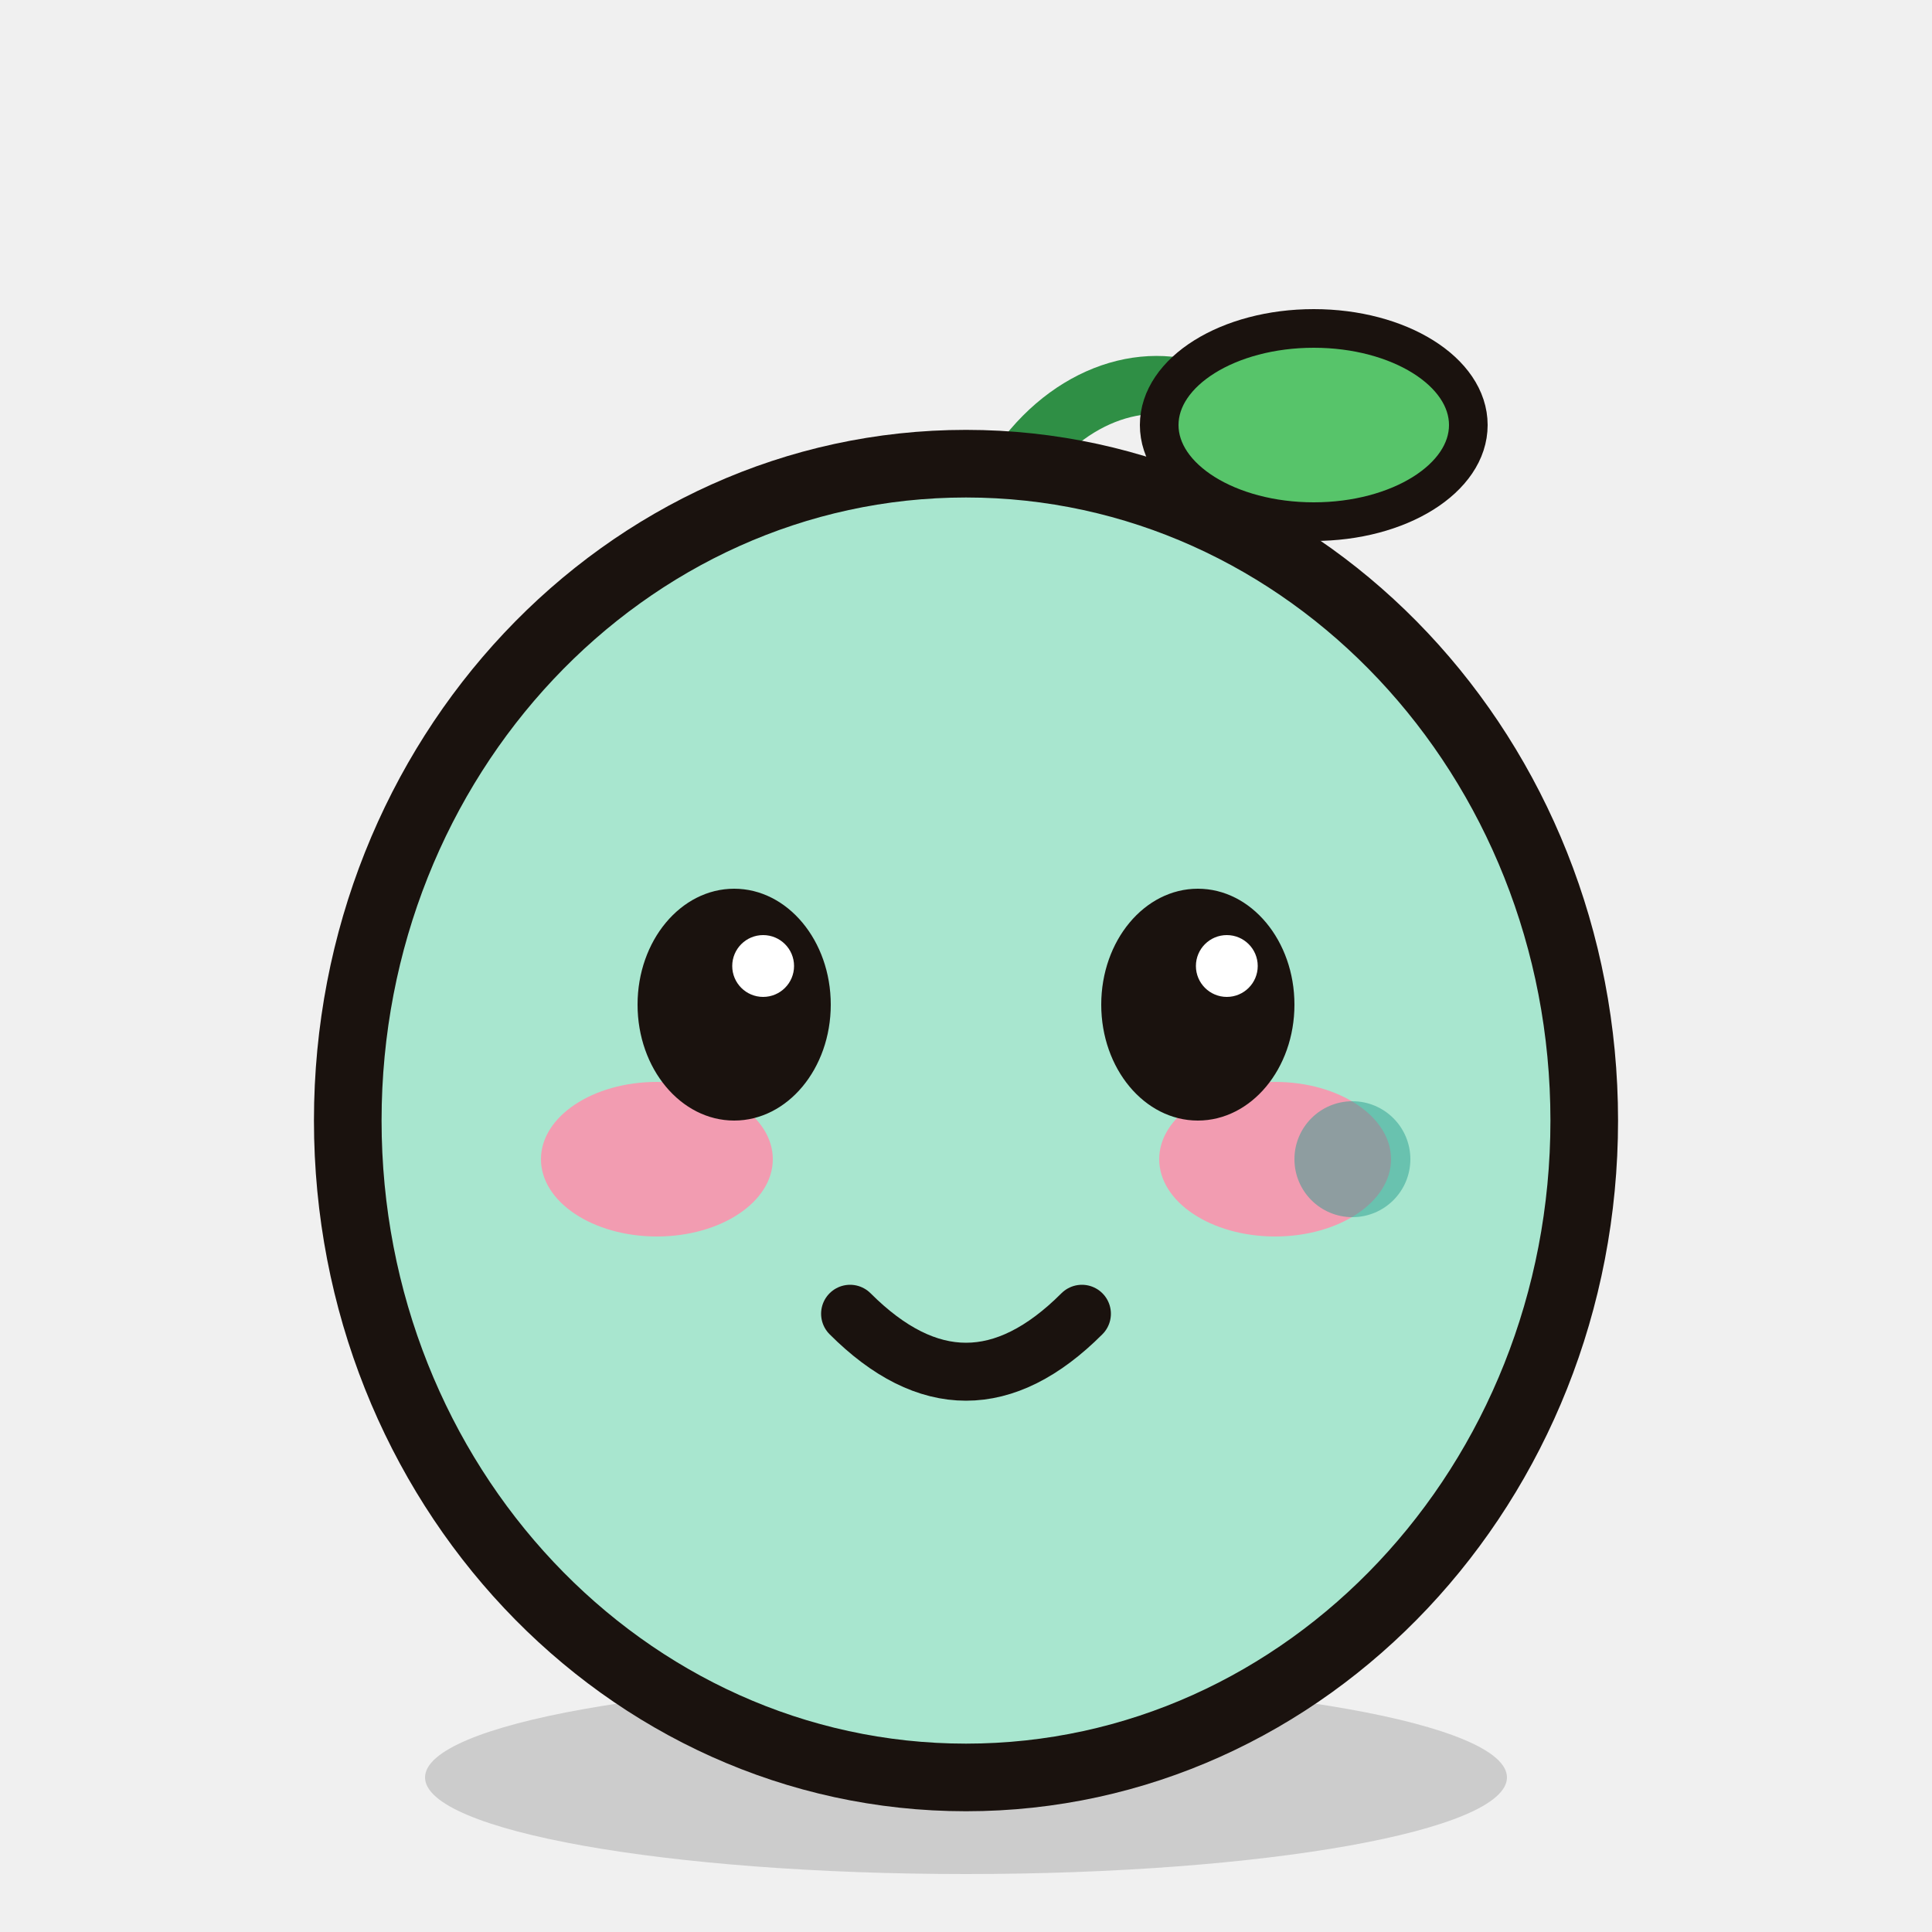
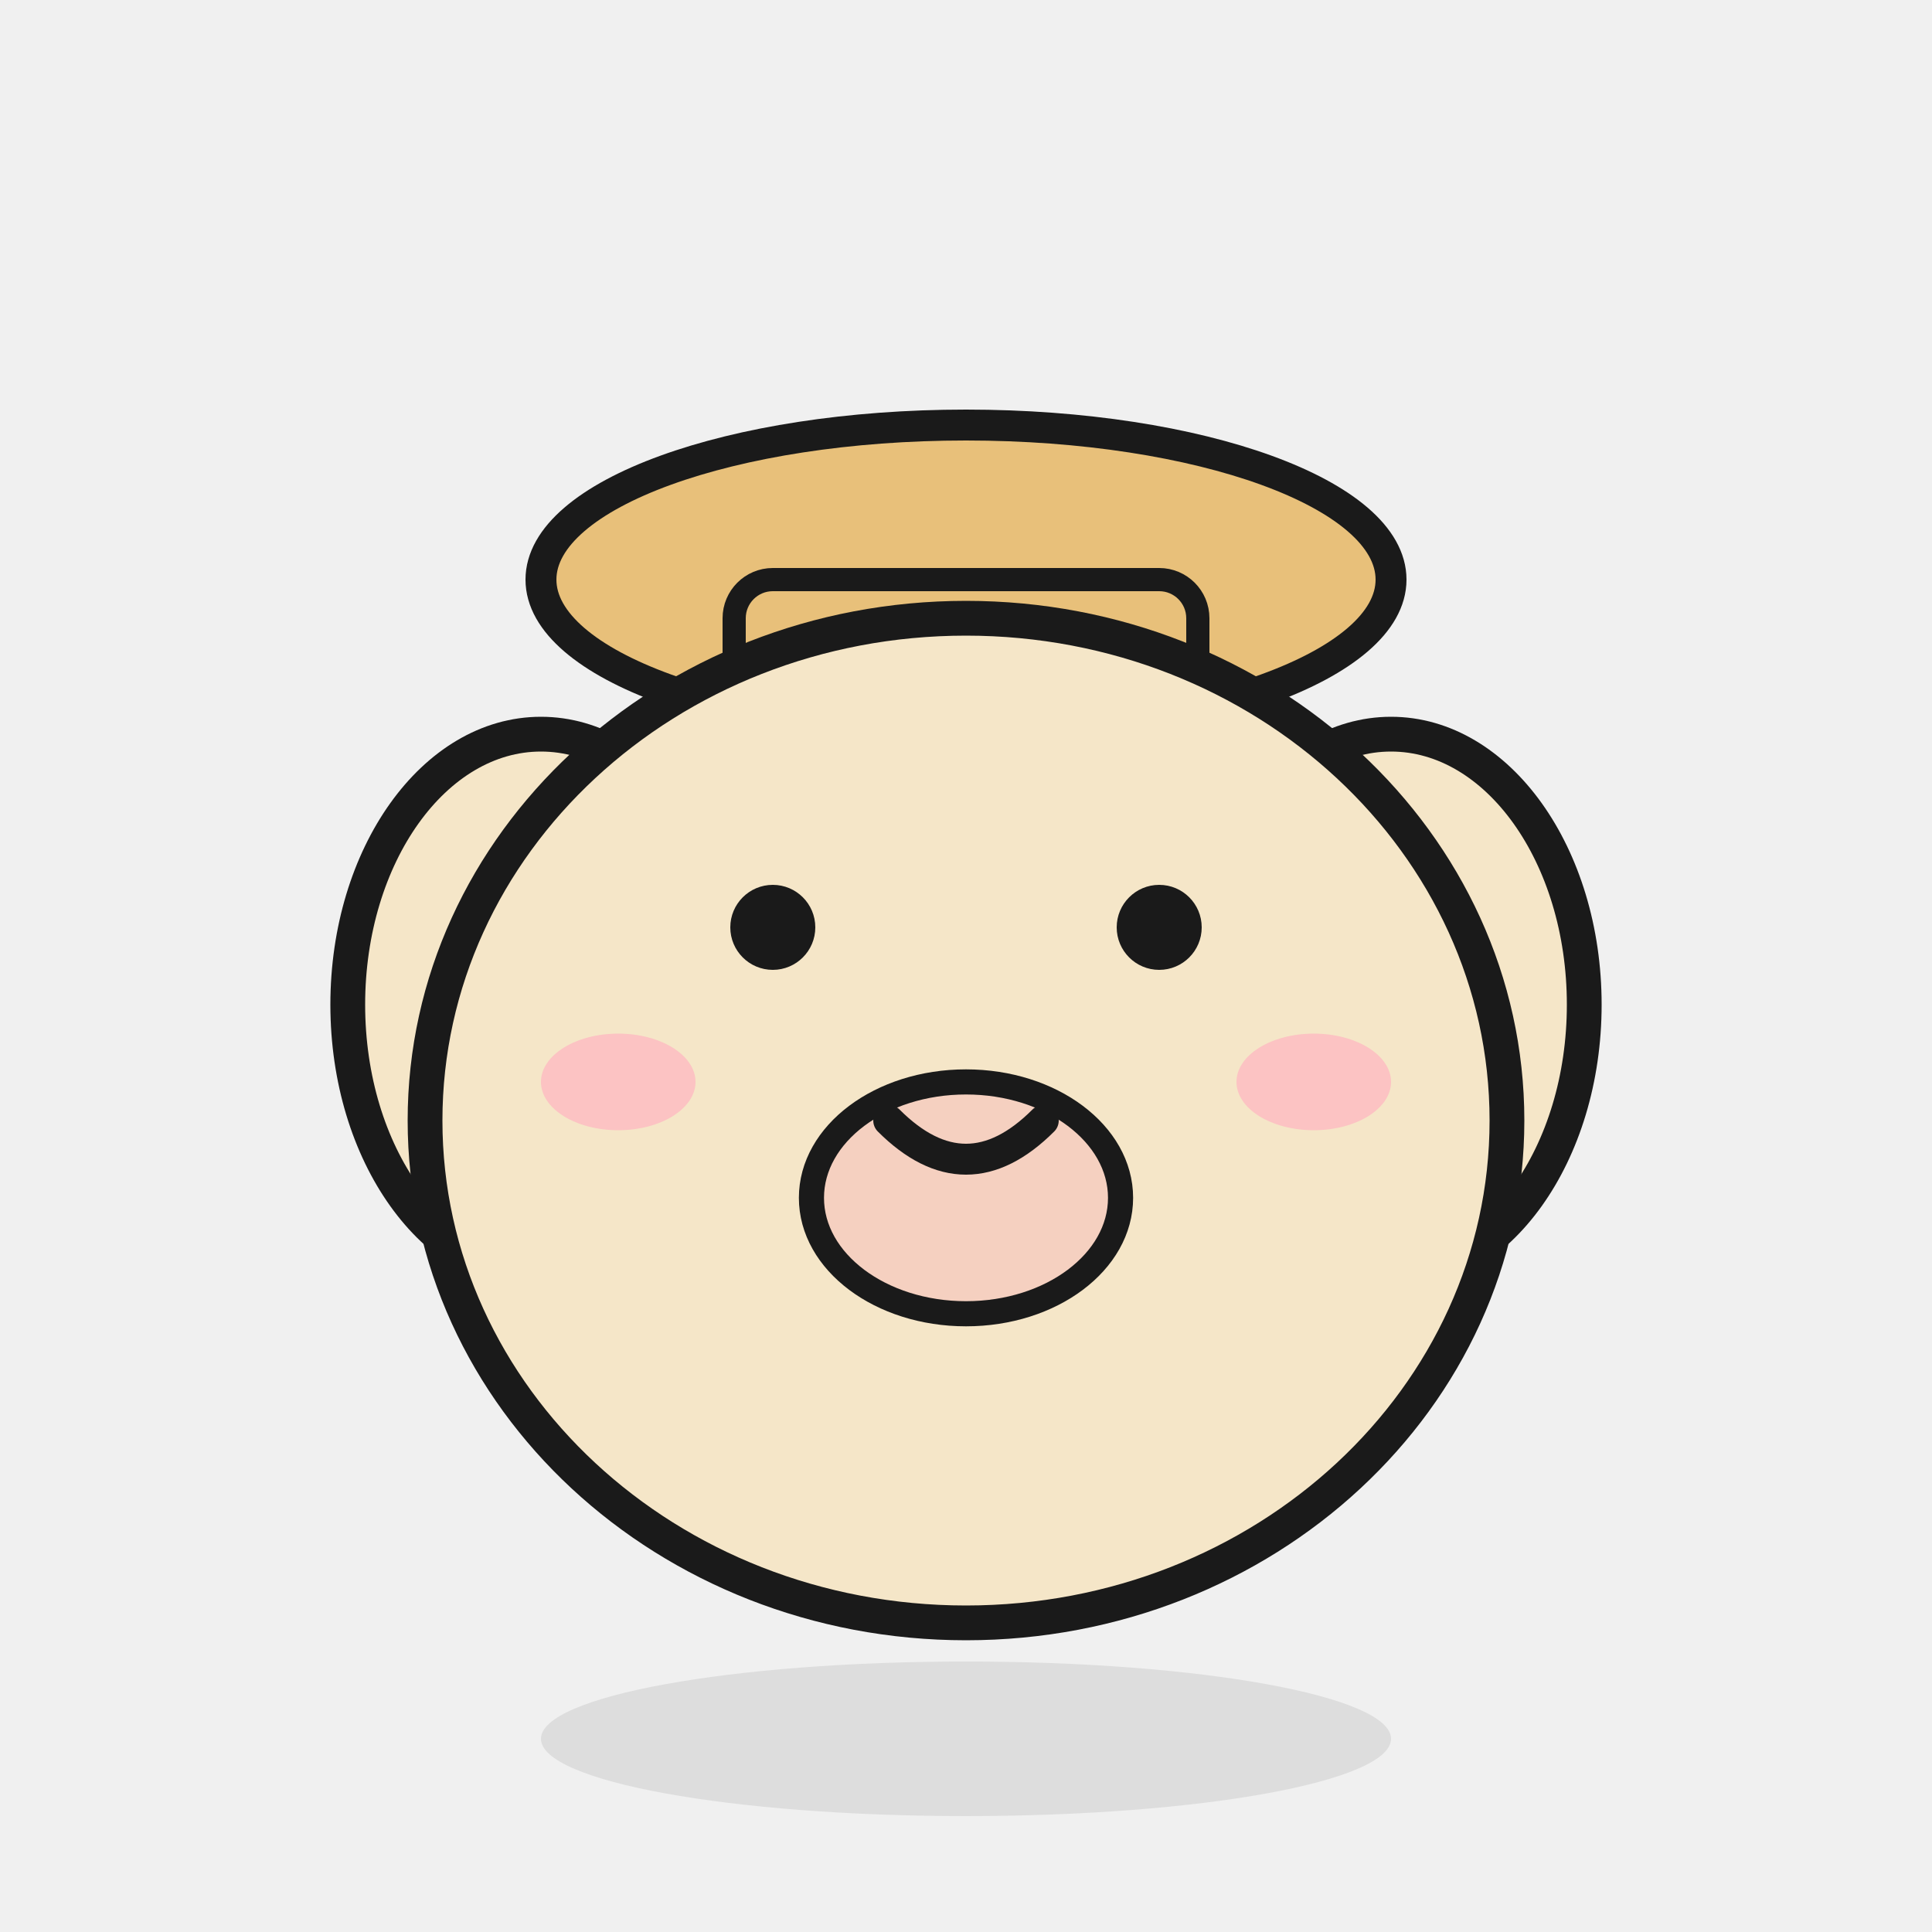
<svg xmlns="http://www.w3.org/2000/svg" viewBox="0 0 100 100" width="100" height="100">
-   <ellipse cx="50" cy="92" rx="28" ry="5" fill="#000" opacity="0.15" />
-   <path d="M50 34 C50 20 62 16 66 24" fill="none" stroke="#2F8F45" stroke-width="3" stroke-linecap="round" />
-   <ellipse cx="68" cy="22" rx="8" ry="5" fill="#57C46A" stroke="#1a120e" stroke-width="2" />
-   <ellipse cx="50" cy="58" rx="32" ry="34" fill="#A8E6CF" stroke="#1a120e" stroke-width="3.5" />
-   <ellipse cx="34" cy="60" rx="6" ry="4" fill="#FF8FAB" opacity="0.85" />
-   <ellipse cx="66" cy="60" rx="6" ry="4" fill="#FF8FAB" opacity="0.85" />
-   <ellipse cx="38" cy="52" rx="5" ry="6" fill="#1a120e" />
-   <ellipse cx="62" cy="52" rx="5" ry="6" fill="#1a120e" />
-   <circle cx="39.5" cy="50" r="1.6" fill="#fff" />
-   <circle cx="63.5" cy="50" r="1.6" fill="#fff" />
-   <path d="M44 68 Q50 74 56 68" fill="none" stroke="#1a120e" stroke-width="3" stroke-linecap="round" />
-   <circle cx="70" cy="60" r="3" fill="#2A9D8F" opacity="0.5" />
+   <ellipse cx="50" cy="90" rx="22" ry="4" fill="#000" opacity="0.08" />
+   <ellipse cx="50" cy="30" rx="22" ry="8" fill="#E8C07A" stroke="#1a1a1a" stroke-width="1.6" />
+   <rect x="38" y="30" width="24" height="6" rx="2" fill="#E8C07A" stroke="#1a1a1a" stroke-width="1.2" />
+   <ellipse cx="28" cy="52" rx="10" ry="14" fill="#F5E6C8" stroke="#1a1a1a" stroke-width="1.8" />
+   <ellipse cx="72" cy="52" rx="10" ry="14" fill="#F5E6C8" stroke="#1a1a1a" stroke-width="1.8" />
+   <ellipse cx="50" cy="58" rx="28" ry="26" fill="#F5E6C8" stroke="#1a1a1a" stroke-width="1.8" />
+   <ellipse cx="50" cy="62" rx="8" ry="6" fill="#F5D0C0" stroke="#1a1a1a" stroke-width="1.3" />
+   <ellipse cx="32" cy="56" rx="4" ry="2.5" fill="#FFB4C0" opacity="0.7" />
+   <ellipse cx="68" cy="56" rx="4" ry="2.5" fill="#FFB4C0" opacity="0.7" />
+   <circle cx="40" cy="48" r="2.2" fill="#1a1a1a" />
+   <circle cx="60" cy="48" r="2.2" fill="#1a1a1a" />
+   <path d="M46 58 Q50 62 54 58" fill="none" stroke="#1a1a1a" stroke-width="1.6" stroke-linecap="round" />
</svg>
